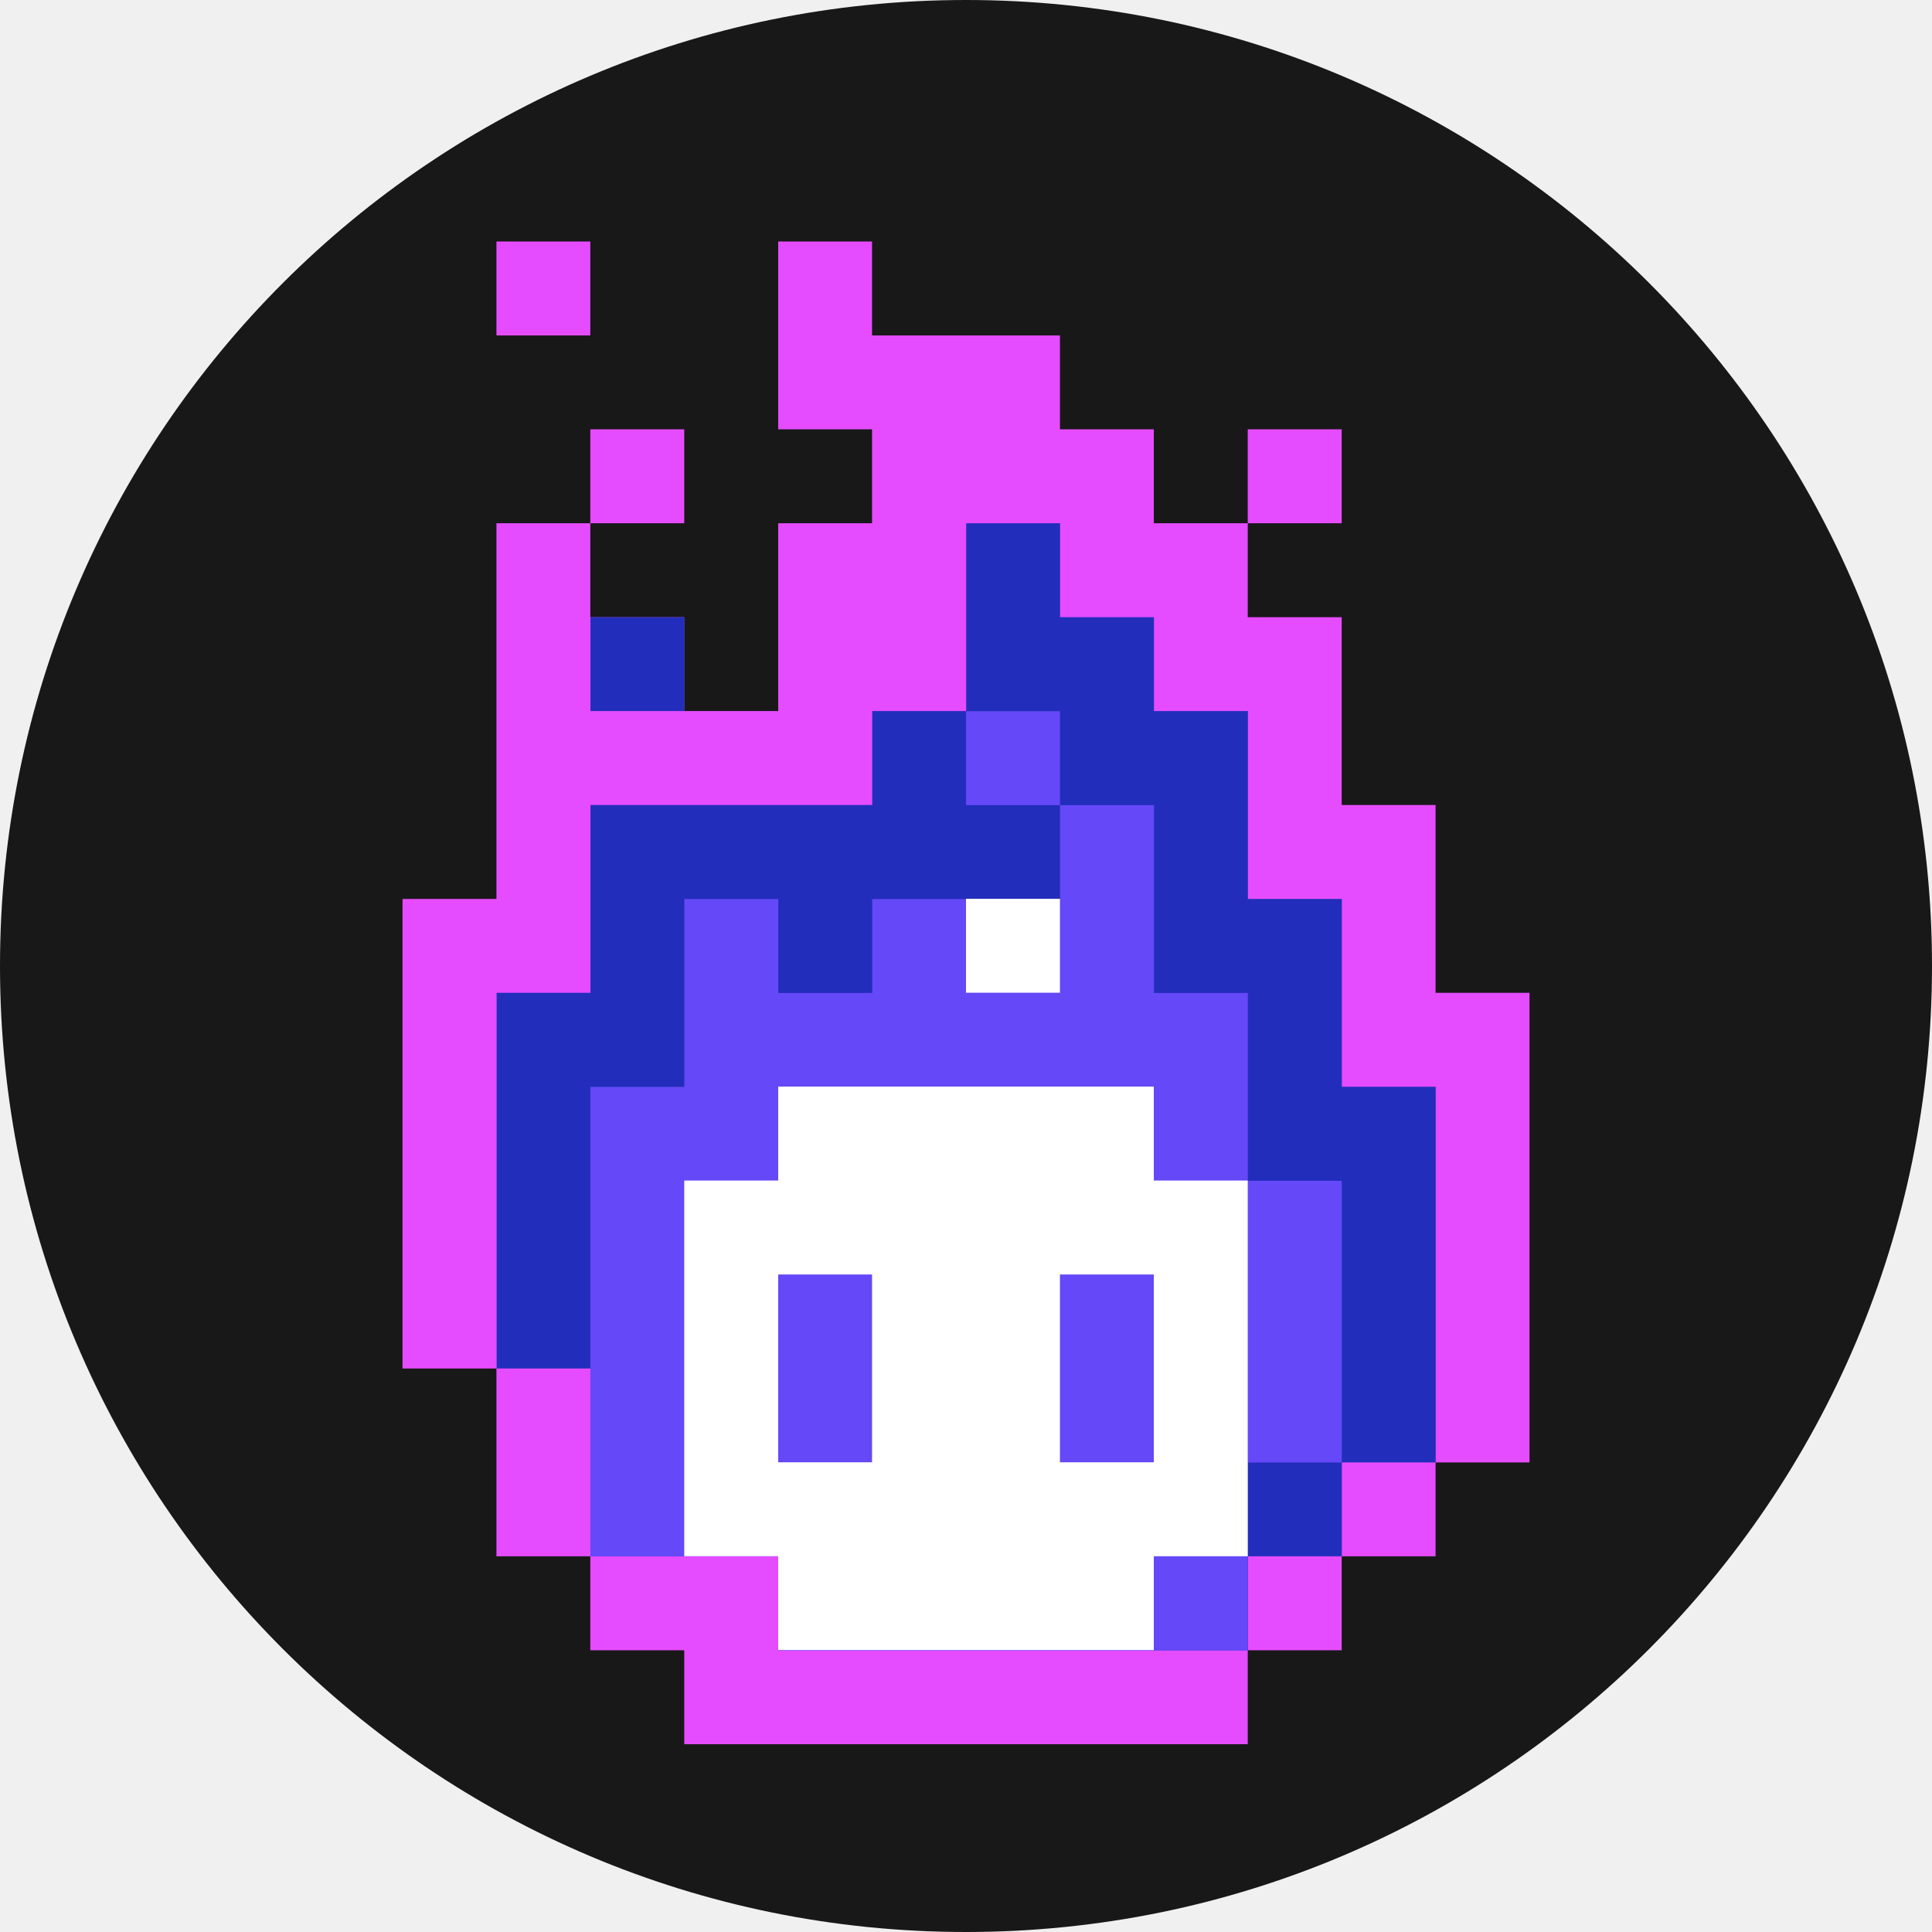
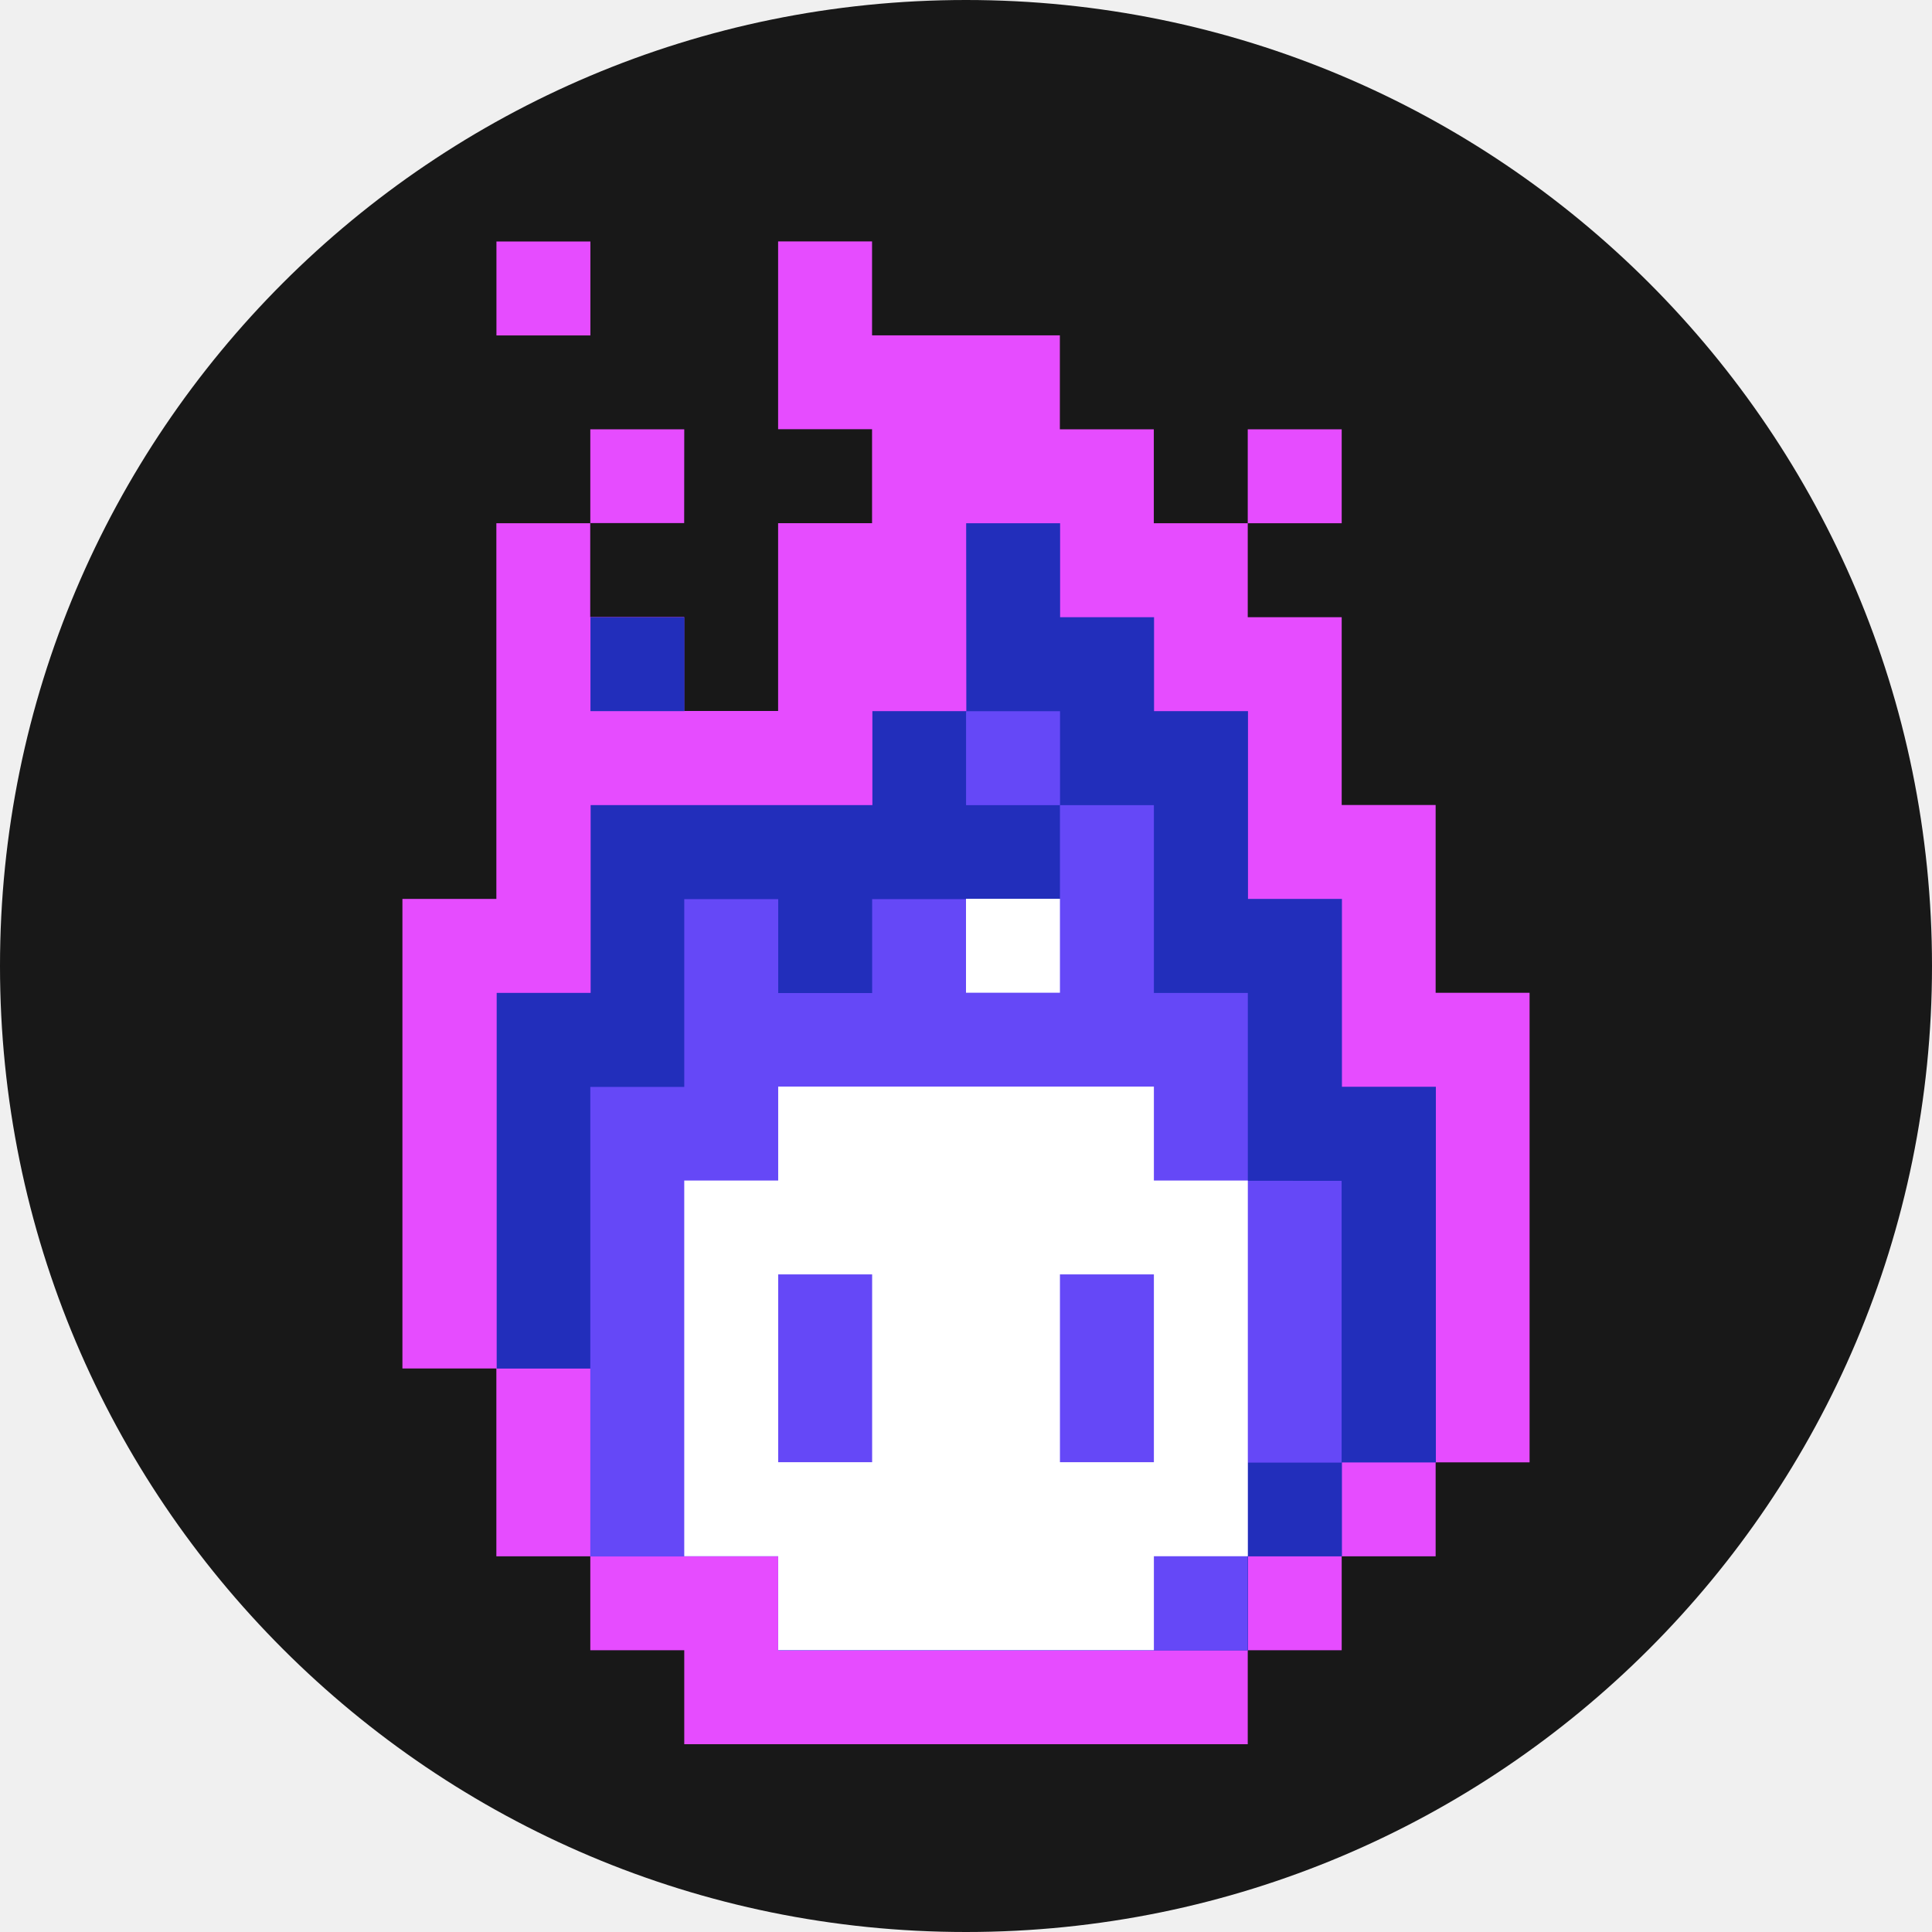
- <svg xmlns="http://www.w3.org/2000/svg" viewBox="0 0 24 24" fill="none">
-   <g clip-path="url(#clip0_2001_1162)">
-     <circle cx="12" cy="12" r="12" fill="#181818" />
-     <path d="M6.167 3H7.333V4.167H6.167V3Z" fill="#E64CFF" />
-     <path d="M8.5 5.333H7.333V6.5L6.167 6.5V11.167H5V17H6.167V19.333H7.333V20.5H8.5V21.667H15.5V20.5H16.667L16.667 19.333H17.833V18.167H19V12.333H17.833V10H16.667L16.667 7.667H15.5V6.5L16.667 6.5V5.333H15.5V6.5H14.333V5.333H13.167V4.167H10.833V3H9.667V5.333H10.833V6.5H9.667V8.833L8.5 8.833V7.667H7.333V6.5H8.5V5.333Z" fill="#E64CFF" />
-     <path d="M12.002 6.5H13.169V7.667H14.335V8.833H15.502V11.167L16.669 11.167V13.5H17.835V18.167H16.669L16.669 19.333H15.502V20.5H9.669V19.333H7.335V17H6.169V12.333H7.335V10H10.835V8.833L12.002 8.833V6.5Z" fill="#222EBB" />
-     <path d="M8.502 7.667H7.335V8.833H8.502V7.667Z" fill="#222EBB" />
-     <path d="M12.001 8.835H13.168V10.002H12.001V8.835Z" fill="#6548F7" />
-     <path d="M15.501 14.668V12.335H14.335V10.002L13.168 10.002V11.168L10.835 11.168V12.335H9.668L9.668 11.168H8.501V13.502H7.334V19.335H9.668V20.502H15.501V18.168H16.668V14.668H15.501Z" fill="#6548F7" />
-     <path d="M13.167 11.165H12V12.332H13.167V11.165Z" fill="white" />
-     <path fill-rule="evenodd" clip-rule="evenodd" d="M9.667 13.498V14.665H8.5V19.332H9.667V20.498H14.333V19.332H15.5V14.665H14.333V13.498H9.667ZM9.667 15.832H10.833V18.165H9.667V15.832ZM14.333 18.165V15.832L13.167 15.832V18.165H14.333Z" fill="white" />
+ <svg xmlns="http://www.w3.org/2000/svg" fill="none" viewBox="0 0 24 24">
+   <clipPath id="a">
+     <path d="m0 0h24v24h-24z" />
+   </clipPath>
+   <g clip-path="url(#a)">
+     <circle cx="12" cy="12" fill="#181818" r="12" />
+     <path d="m6.167 3h1.167v1.167h-1.167z" fill="#e64cff" />
+     <path d="m8.5 5.333h-1.167v1.167h-1.167v4.667h-1.167v5.833h1.167v2.333h1.167v1.167h1.167v1.167h7v-1.167h1.167v-1.167h1.167v-1.167h1.167v-5.833h-1.167v-2.333h-1.167v-2.333h-1.167v-1.167h1.167v-1.167h-1.167v1.167h-1.167v-1.167h-1.167v-1.167h-2.333v-1.167h-1.167v2.333h1.167v1.167h-1.167v2.333h-1.167v-1.167h-1.167v-1.167h1.167z" fill="#e64cff" />
+     <path d="m12.002 6.5h1.167v1.167h1.167v1.167h1.167v2.333h1.167v2.333h1.167v4.667h-1.167v1.167h-1.167v1.167h-5.833v-1.167h-2.333v-2.333h-1.167v-4.667h1.167v-2.333h3.5v-1.167h1.167z" fill="#222ebb" />
+     <path d="m8.502 7.667h-1.167v1.167h1.167z" fill="#222ebb" />
+     <path d="m12.001 8.835h1.167v1.167h-1.167z" fill="#6548f7" />
+     <path d="m15.501 14.668v-2.333h-1.167v-2.333h-1.167v1.167h-2.333v1.167h-1.167l0-1.167h-1.167v2.333h-1.167v5.833h2.333v1.167h5.833v-2.333h1.167v-3.5z" fill="#6548f7" />
+     <g fill="#fff">
+       <path d="m13.167 11.165h-1.167v1.167h1.167z" />
+       <path clip-rule="evenodd" d="m9.667 13.498v1.167h-1.167v4.667h1.167v1.167h4.667v-1.167h1.167v-4.667h-1.167v-1.167zm0 2.333h1.167v2.333h-1.167zm4.667 2.333v-2.333h-1.167v2.333z" fill-rule="evenodd" />
+     </g>
  </g>
-   <defs>
-     <clipPath id="clip0_2001_1162">
-       <rect width="24" height="24" fill="white" />
-     </clipPath>
-   </defs>
</svg>
